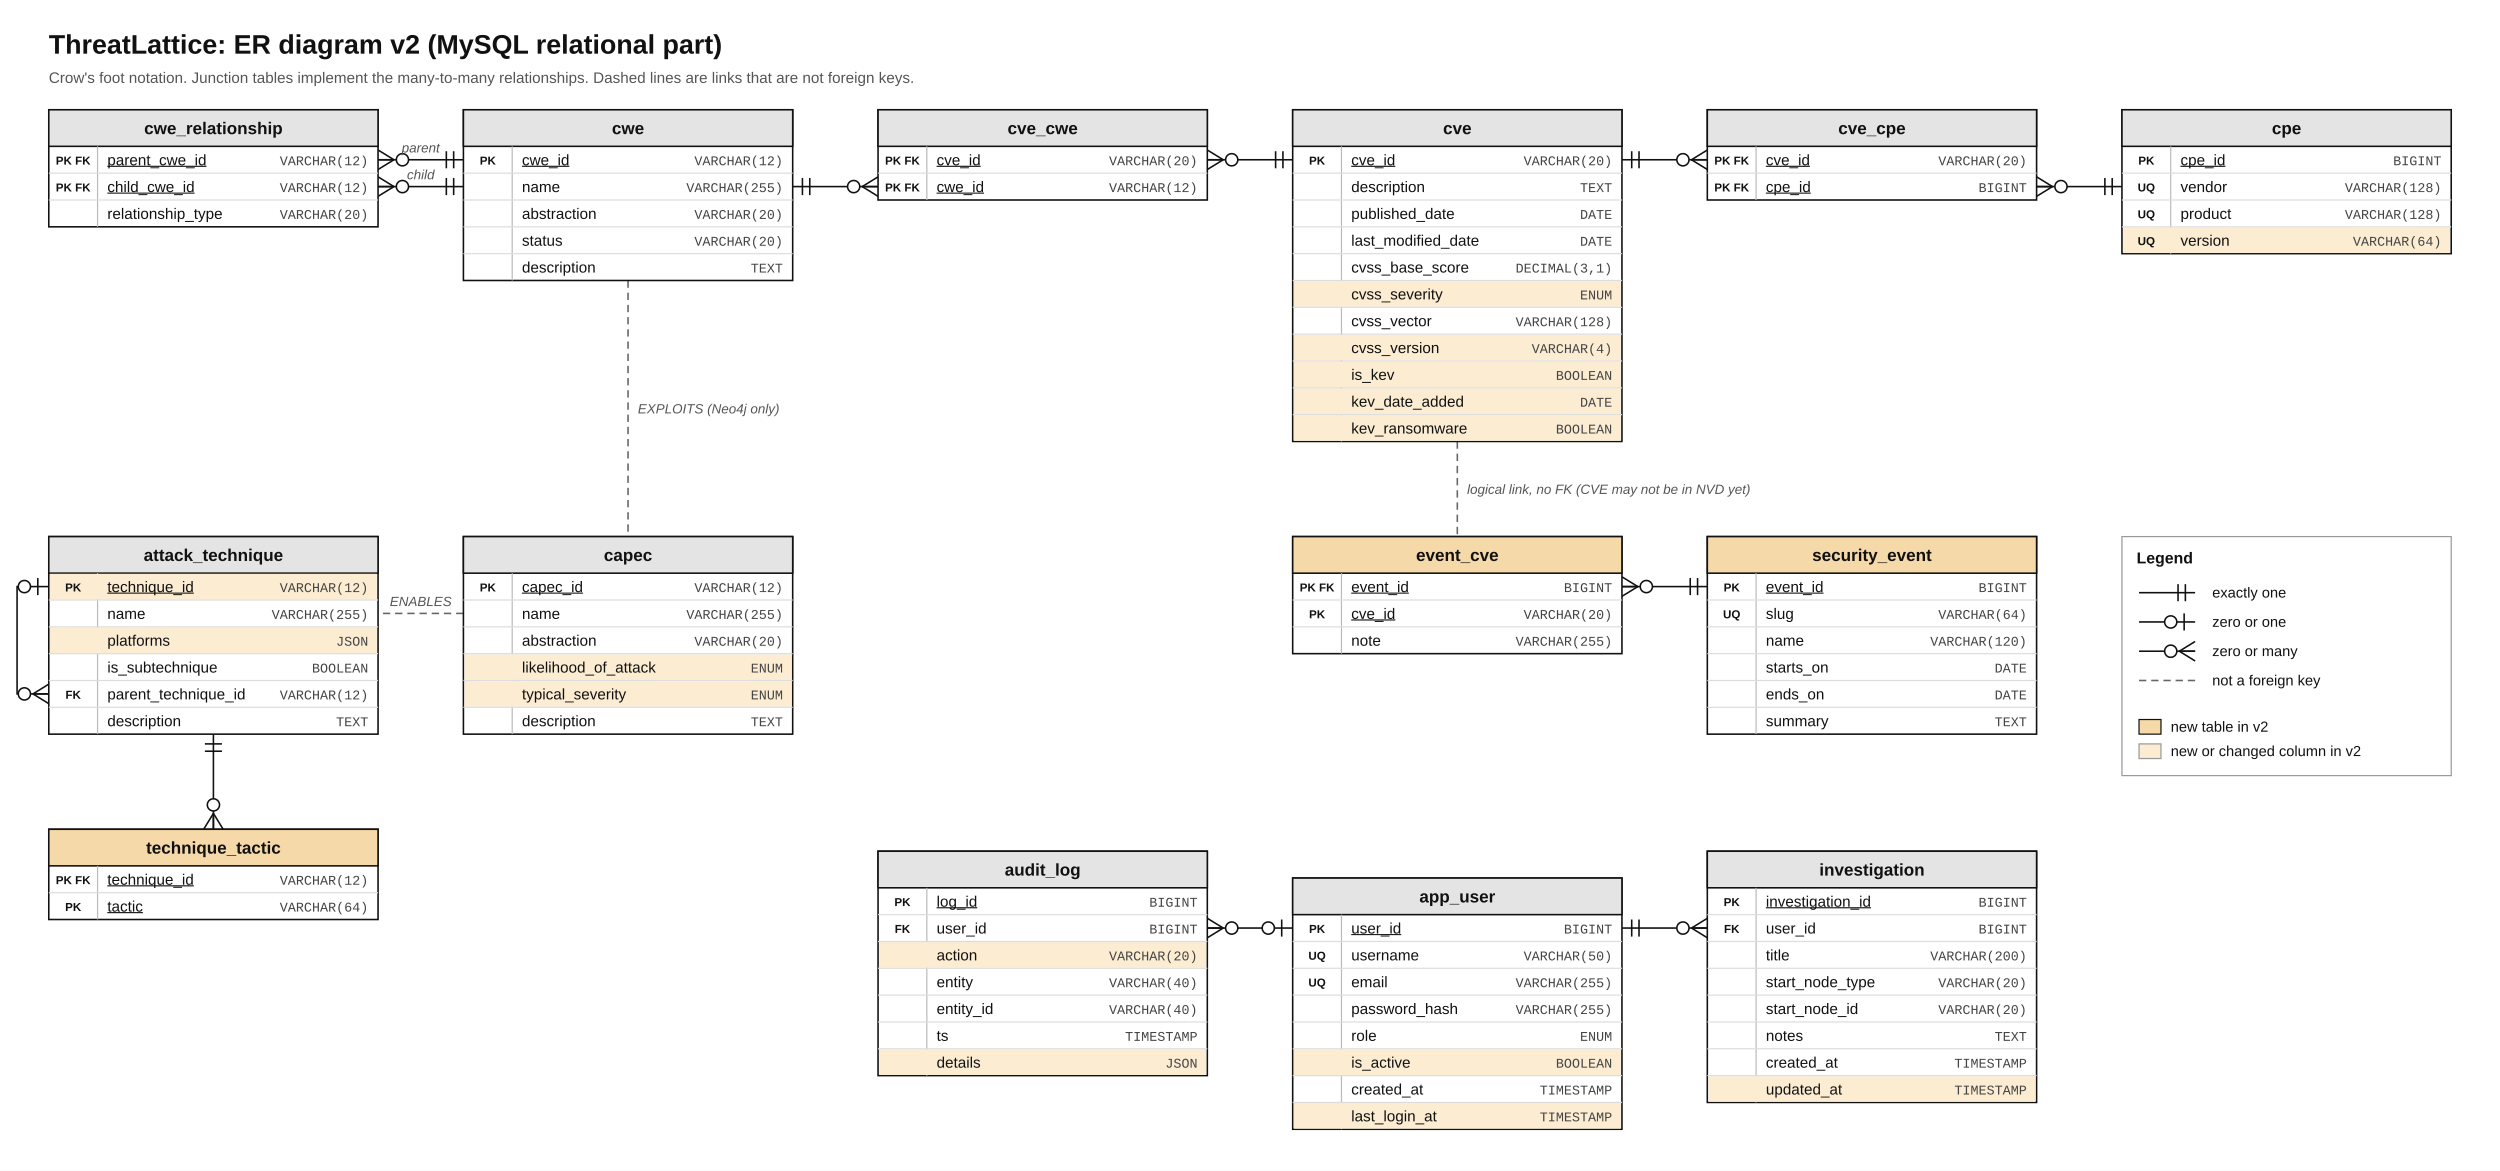
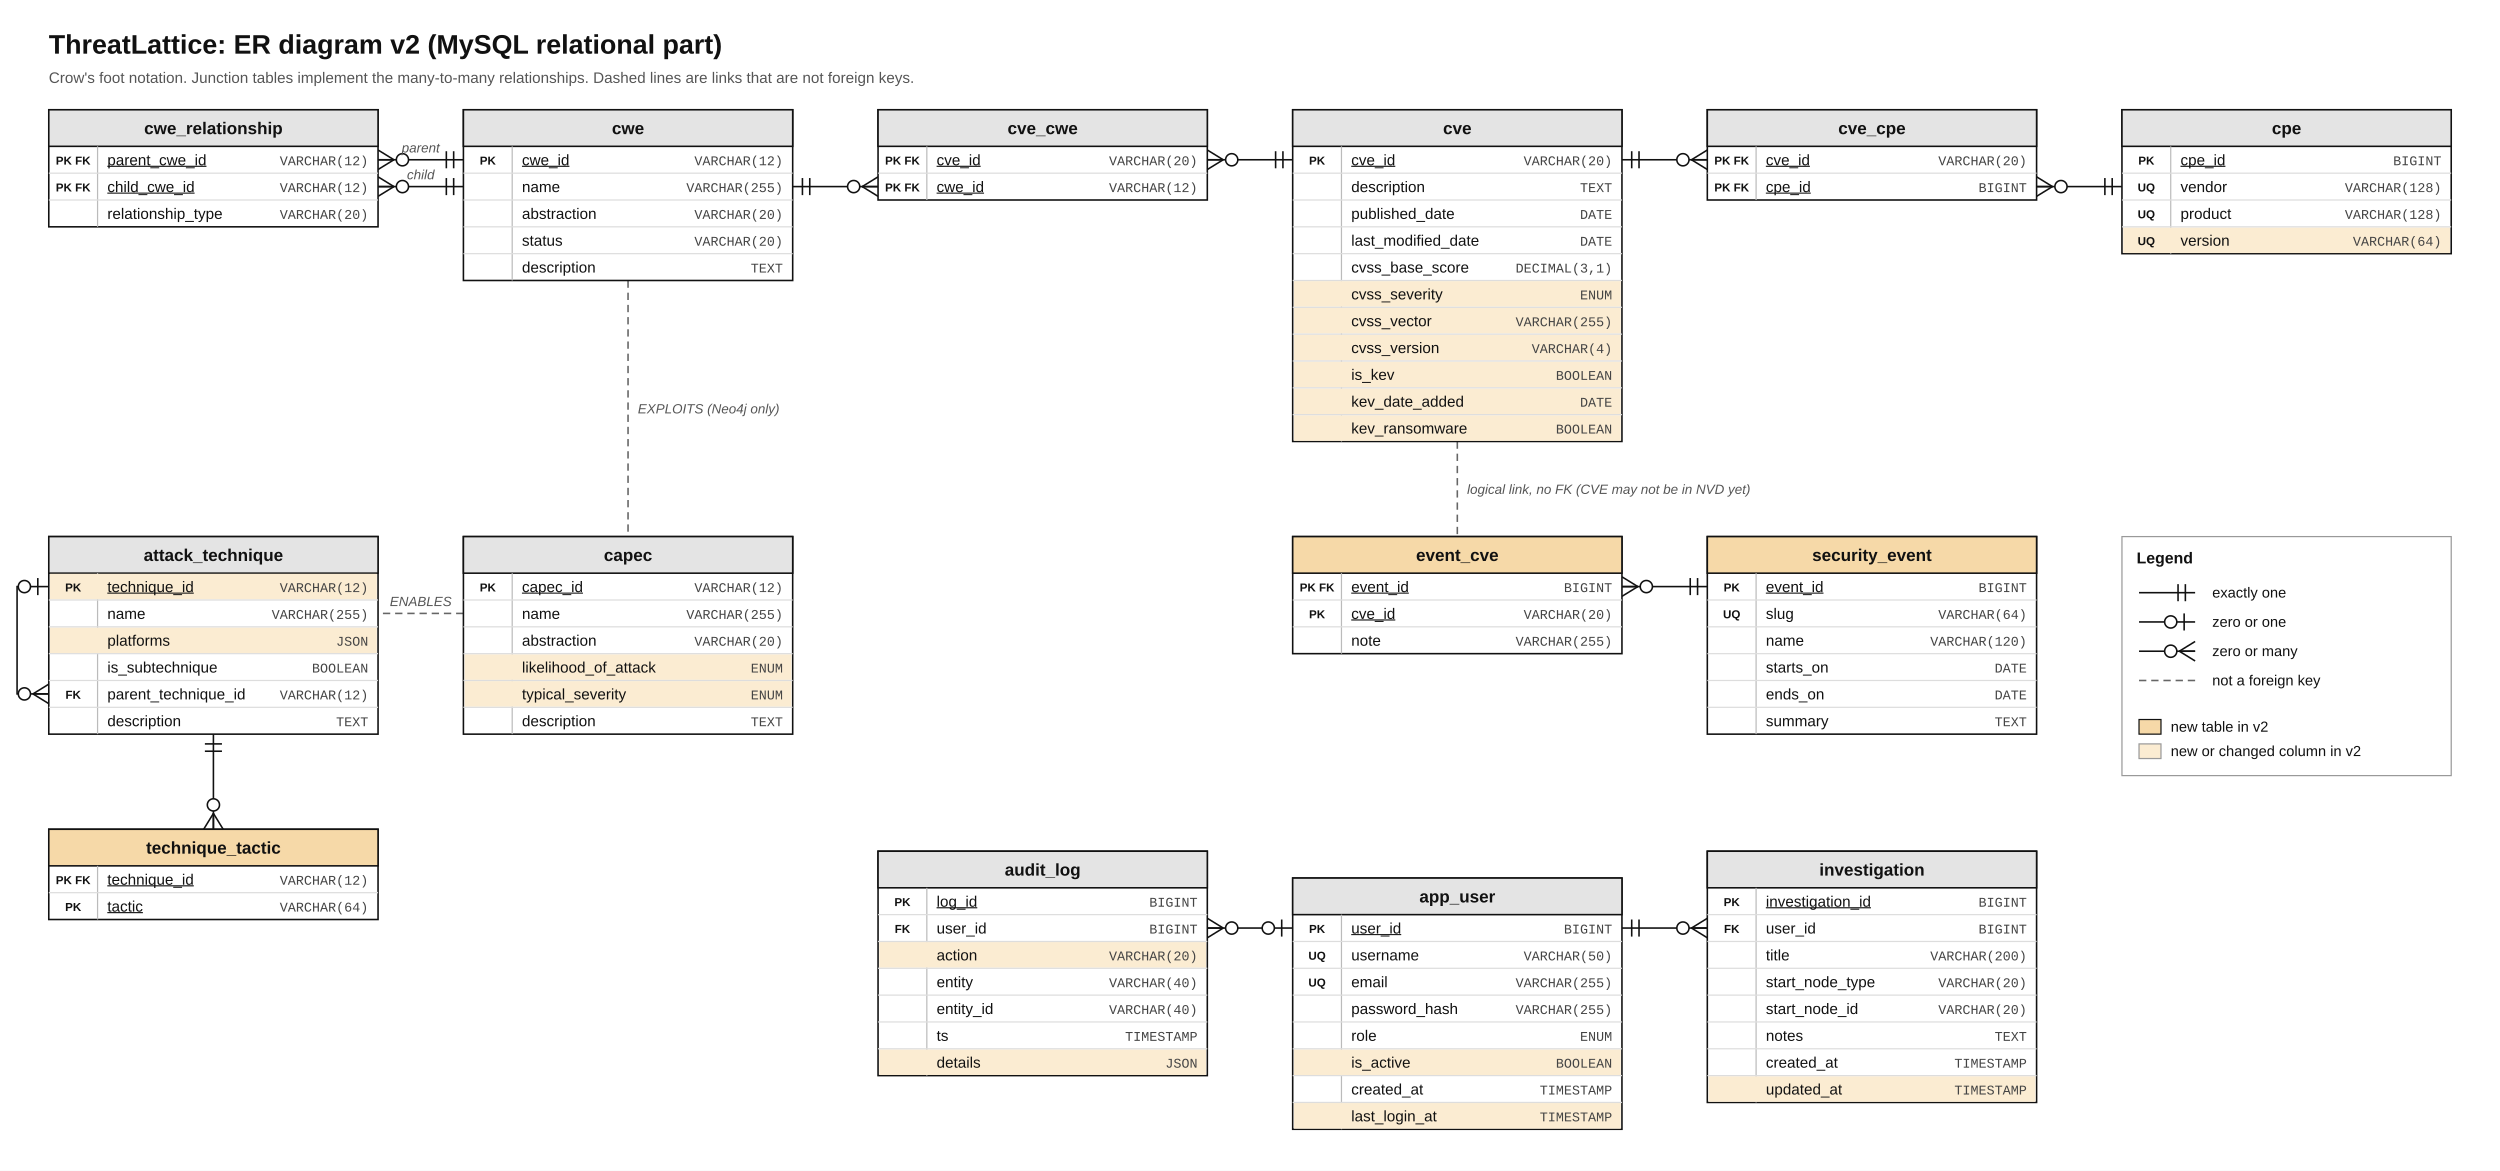
<svg xmlns="http://www.w3.org/2000/svg" width="2050" height="960" viewBox="0 0 2050 960">
  <style>text{font-family:"Segoe UI",Arial,sans-serif;fill:#111}.mono{font-family:Consolas,"Courier New",monospace;font-size:11px;fill:#444}.nm{font-size:12.5px}.key{font-size:9.5px;font-weight:700;fill:#111}.hd{font-size:14px;font-weight:700}.ln{stroke:#111;stroke-width:1.3;fill:none}.dash{stroke:#666;stroke-width:1.3;fill:none;stroke-dasharray:6 4}.cir{stroke:#111;stroke-width:1.3;fill:#fff}.lbl{font-size:11px;fill:#555;font-style:italic}</style>
  <rect width="2050" height="960" fill="#fff" />
  <text x="40" y="44" style="font-size:22px;font-weight:700">ThreatLattice: ER diagram v2 (MySQL relational part)</text>
  <text x="40" y="68" class="lbl" style="font-style:normal;font-size:12.5px">Crow's foot notation. Junction tables implement the many-to-many relationships. Dashed lines are links that are not foreign keys.</text>
  <path d="M380,131.0 L310,131.0" class="ln" />
  <line x1="372.0" y1="124.0" x2="372.0" y2="138.0" class="ln" />
  <line x1="366.0" y1="124.0" x2="366.0" y2="138.0" class="ln" />
  <line x1="323.0" y1="131.0" x2="310.0" y2="123.0" class="ln" />
  <line x1="323.0" y1="131.0" x2="310.0" y2="131.0" class="ln" />
  <line x1="323.0" y1="131.0" x2="310.0" y2="139.0" class="ln" />
  <circle cx="330.0" cy="131.0" r="5" class="cir" />
  <text x="345.0" y="125.0" text-anchor="middle" class="lbl">parent</text>
  <path d="M380,153.0 L310,153.0" class="ln" />
  <line x1="372.0" y1="146.0" x2="372.0" y2="160.0" class="ln" />
  <line x1="366.0" y1="146.0" x2="366.0" y2="160.0" class="ln" />
  <line x1="323.0" y1="153.0" x2="310.0" y2="145.0" class="ln" />
  <line x1="323.0" y1="153.0" x2="310.0" y2="153.0" class="ln" />
  <line x1="323.0" y1="153.0" x2="310.0" y2="161.0" class="ln" />
  <circle cx="330.0" cy="153.0" r="5" class="cir" />
  <text x="345.0" y="147.0" text-anchor="middle" class="lbl">child</text>
  <path d="M650,153.0 L720,153.0" class="ln" />
  <line x1="658.0" y1="160.0" x2="658.0" y2="146.0" class="ln" />
  <line x1="664.0" y1="160.0" x2="664.0" y2="146.0" class="ln" />
  <line x1="707.0" y1="153.0" x2="720.0" y2="161.0" class="ln" />
  <line x1="707.0" y1="153.0" x2="720.0" y2="153.0" class="ln" />
  <line x1="707.0" y1="153.0" x2="720.0" y2="145.0" class="ln" />
  <circle cx="700.0" cy="153.0" r="5" class="cir" />
  <path d="M1060,131.0 L990,131.0" class="ln" />
  <line x1="1052.0" y1="124.0" x2="1052.0" y2="138.0" class="ln" />
  <line x1="1046.0" y1="124.0" x2="1046.0" y2="138.0" class="ln" />
  <line x1="1003.0" y1="131.0" x2="990.0" y2="123.0" class="ln" />
  <line x1="1003.0" y1="131.0" x2="990.0" y2="131.0" class="ln" />
  <line x1="1003.0" y1="131.0" x2="990.0" y2="139.0" class="ln" />
  <circle cx="1010.0" cy="131.0" r="5" class="cir" />
  <path d="M1330,131.0 L1400,131.0" class="ln" />
  <line x1="1338.0" y1="138.0" x2="1338.0" y2="124.0" class="ln" />
  <line x1="1344.0" y1="138.0" x2="1344.0" y2="124.0" class="ln" />
  <line x1="1387.0" y1="131.0" x2="1400.0" y2="139.0" class="ln" />
  <line x1="1387.0" y1="131.0" x2="1400.0" y2="131.0" class="ln" />
  <line x1="1387.0" y1="131.0" x2="1400.0" y2="123.0" class="ln" />
  <circle cx="1380.0" cy="131.0" r="5" class="cir" />
  <path d="M1740,153.0 L1670,153.0" class="ln" />
  <line x1="1732.0" y1="146.0" x2="1732.0" y2="160.0" class="ln" />
  <line x1="1726.0" y1="146.0" x2="1726.0" y2="160.0" class="ln" />
  <line x1="1683.0" y1="153.0" x2="1670.0" y2="145.0" class="ln" />
  <line x1="1683.0" y1="153.0" x2="1670.0" y2="153.0" class="ln" />
  <line x1="1683.0" y1="153.0" x2="1670.0" y2="161.0" class="ln" />
  <circle cx="1690.0" cy="153.0" r="5" class="cir" />
  <path d="M40,481.0 L14,481.0 L14,569.0 L40,569.0" class="ln" />
  <line x1="31.0" y1="474.0" x2="31.0" y2="488.0" class="ln" />
  <circle cx="20.0" cy="481.0" r="5" class="cir" />
  <line x1="27.0" y1="569.0" x2="40.0" y2="577.0" class="ln" />
  <line x1="27.0" y1="569.0" x2="40.0" y2="569.0" class="ln" />
  <line x1="27.0" y1="569.0" x2="40.0" y2="561.0" class="ln" />
  <circle cx="20.0" cy="569.0" r="5" class="cir" />
  <path d="M175.0,602 L175.0,680" class="ln" />
  <line x1="168.0" y1="610.0" x2="182.0" y2="610.0" class="ln" />
  <line x1="168.0" y1="616.0" x2="182.0" y2="616.0" class="ln" />
  <line x1="175.0" y1="667.0" x2="167.0" y2="680.0" class="ln" />
  <line x1="175.0" y1="667.0" x2="175.0" y2="680.0" class="ln" />
  <line x1="175.0" y1="667.0" x2="183.0" y2="680.0" class="ln" />
  <circle cx="175.0" cy="660.0" r="5" class="cir" />
  <path d="M1400,481.0 L1330,481.0" class="ln" />
  <line x1="1392.0" y1="474.0" x2="1392.0" y2="488.0" class="ln" />
  <line x1="1386.0" y1="474.0" x2="1386.0" y2="488.0" class="ln" />
  <line x1="1343.0" y1="481.0" x2="1330.0" y2="473.0" class="ln" />
  <line x1="1343.0" y1="481.0" x2="1330.0" y2="481.0" class="ln" />
  <line x1="1343.0" y1="481.0" x2="1330.0" y2="489.0" class="ln" />
  <circle cx="1350.0" cy="481.0" r="5" class="cir" />
  <path d="M1060,761.0 L990,761.0" class="ln" />
  <line x1="1051.0" y1="754.0" x2="1051.0" y2="768.0" class="ln" />
  <circle cx="1040.0" cy="761.0" r="5" class="cir" />
  <line x1="1003.0" y1="761.0" x2="990.0" y2="753.0" class="ln" />
  <line x1="1003.0" y1="761.0" x2="990.0" y2="761.0" class="ln" />
  <line x1="1003.0" y1="761.0" x2="990.0" y2="769.0" class="ln" />
  <circle cx="1010.0" cy="761.0" r="5" class="cir" />
  <path d="M1330,761.0 L1400,761.0" class="ln" />
  <line x1="1338.0" y1="768.0" x2="1338.0" y2="754.0" class="ln" />
  <line x1="1344.0" y1="768.0" x2="1344.0" y2="754.0" class="ln" />
  <line x1="1387.0" y1="761.0" x2="1400.0" y2="769.0" class="ln" />
  <line x1="1387.0" y1="761.0" x2="1400.0" y2="761.0" class="ln" />
  <line x1="1387.0" y1="761.0" x2="1400.0" y2="753.0" class="ln" />
  <circle cx="1380.0" cy="761.0" r="5" class="cir" />
  <path d="M1195.0,362 L1195.0,440" class="dash" />
  <text x="1203.0" y="405.0" class="lbl">logical link, no FK (CVE may not be in NVD yet)</text>
  <path d="M515.0,230 L515.0,440" class="dash" />
  <text x="523.0" y="339.0" class="lbl">EXPLOITS (Neo4j only)</text>
  <path d="M380,503.0 L310,503.0" class="dash" />
  <text x="345.0" y="497.0" text-anchor="middle" class="lbl">ENABLES</text>
  <rect x="40" y="90" width="270" height="96" fill="#fff" stroke="#111" stroke-width="1.3" />
  <rect x="40" y="90" width="270" height="30" fill="#e4e4e4" stroke="#111" stroke-width="1.3" />
  <text x="175.0" y="110" text-anchor="middle" class="hd">cwe_relationship</text>
  <line x1="80" y1="120" x2="80" y2="186" stroke="#bbb" />
  <text x="60" y="135" text-anchor="middle" class="key">PK FK</text>
  <text x="88" y="135.5" class="nm" text-decoration="underline">parent_cwe_id</text>
  <text x="302" y="135.5" text-anchor="end" class="mono">VARCHAR(12)</text>
  <line x1="40" y1="142" x2="310" y2="142" stroke="#ddd" />
  <text x="60" y="157" text-anchor="middle" class="key">PK FK</text>
  <text x="88" y="157.5" class="nm" text-decoration="underline">child_cwe_id</text>
  <text x="302" y="157.5" text-anchor="end" class="mono">VARCHAR(12)</text>
  <line x1="40" y1="164" x2="310" y2="164" stroke="#ddd" />
  <text x="88" y="179.5" class="nm">relationship_type</text>
  <text x="302" y="179.5" text-anchor="end" class="mono">VARCHAR(20)</text>
  <rect x="380" y="90" width="270" height="140" fill="#fff" stroke="#111" stroke-width="1.3" />
  <rect x="380" y="90" width="270" height="30" fill="#e4e4e4" stroke="#111" stroke-width="1.3" />
  <text x="515.0" y="110" text-anchor="middle" class="hd">cwe</text>
  <line x1="420" y1="120" x2="420" y2="230" stroke="#bbb" />
  <text x="400" y="135" text-anchor="middle" class="key">PK</text>
  <text x="428" y="135.5" class="nm" text-decoration="underline">cwe_id</text>
  <text x="642" y="135.5" text-anchor="end" class="mono">VARCHAR(12)</text>
  <line x1="380" y1="142" x2="650" y2="142" stroke="#ddd" />
  <text x="428" y="157.5" class="nm">name</text>
  <text x="642" y="157.5" text-anchor="end" class="mono">VARCHAR(255)</text>
  <line x1="380" y1="164" x2="650" y2="164" stroke="#ddd" />
  <text x="428" y="179.5" class="nm">abstraction</text>
  <text x="642" y="179.5" text-anchor="end" class="mono">VARCHAR(20)</text>
  <line x1="380" y1="186" x2="650" y2="186" stroke="#ddd" />
  <text x="428" y="201.5" class="nm">status</text>
  <text x="642" y="201.5" text-anchor="end" class="mono">VARCHAR(20)</text>
  <line x1="380" y1="208" x2="650" y2="208" stroke="#ddd" />
  <text x="428" y="223.5" class="nm">description</text>
  <text x="642" y="223.5" text-anchor="end" class="mono">TEXT</text>
  <rect x="720" y="90" width="270" height="74" fill="#fff" stroke="#111" stroke-width="1.3" />
  <rect x="720" y="90" width="270" height="30" fill="#e4e4e4" stroke="#111" stroke-width="1.3" />
  <text x="855.0" y="110" text-anchor="middle" class="hd">cve_cwe</text>
  <line x1="760" y1="120" x2="760" y2="164" stroke="#bbb" />
  <text x="740" y="135" text-anchor="middle" class="key">PK FK</text>
  <text x="768" y="135.5" class="nm" text-decoration="underline">cve_id</text>
  <text x="982" y="135.5" text-anchor="end" class="mono">VARCHAR(20)</text>
  <line x1="720" y1="142" x2="990" y2="142" stroke="#ddd" />
  <text x="740" y="157" text-anchor="middle" class="key">PK FK</text>
  <text x="768" y="157.5" class="nm" text-decoration="underline">cwe_id</text>
  <text x="982" y="157.5" text-anchor="end" class="mono">VARCHAR(12)</text>
  <rect x="1060" y="90" width="270" height="272" fill="#fff" stroke="#111" stroke-width="1.3" />
  <rect x="1060" y="90" width="270" height="30" fill="#e4e4e4" stroke="#111" stroke-width="1.3" />
  <text x="1195.0" y="110" text-anchor="middle" class="hd">cve</text>
  <line x1="1100" y1="120" x2="1100" y2="362" stroke="#bbb" />
  <text x="1080" y="135" text-anchor="middle" class="key">PK</text>
  <text x="1108" y="135.5" class="nm" text-decoration="underline">cve_id</text>
  <text x="1322" y="135.5" text-anchor="end" class="mono">VARCHAR(20)</text>
  <line x1="1060" y1="142" x2="1330" y2="142" stroke="#ddd" />
  <text x="1108" y="157.5" class="nm">description</text>
  <text x="1322" y="157.5" text-anchor="end" class="mono">TEXT</text>
  <line x1="1060" y1="164" x2="1330" y2="164" stroke="#ddd" />
  <text x="1108" y="179.5" class="nm">published_date</text>
  <text x="1322" y="179.5" text-anchor="end" class="mono">DATE</text>
  <line x1="1060" y1="186" x2="1330" y2="186" stroke="#ddd" />
  <text x="1108" y="201.5" class="nm">last_modified_date</text>
  <text x="1322" y="201.5" text-anchor="end" class="mono">DATE</text>
  <line x1="1060" y1="208" x2="1330" y2="208" stroke="#ddd" />
  <text x="1108" y="223.5" class="nm">cvss_base_score</text>
  <text x="1322" y="223.5" text-anchor="end" class="mono">DECIMAL(3,1)</text>
  <rect x="1061" y="230.5" width="268" height="21" fill="#fbecd2" />
  <line x1="1060" y1="230" x2="1330" y2="230" stroke="#ddd" />
  <text x="1108" y="245.5" class="nm">cvss_severity</text>
  <text x="1322" y="245.5" text-anchor="end" class="mono">ENUM</text>
+   <rect x="1061" y="252.5" width="268" height="21" fill="#fbecd2" />
  <line x1="1060" y1="252" x2="1330" y2="252" stroke="#ddd" />
  <text x="1108" y="267.5" class="nm">cvss_vector</text>
-   <text x="1322" y="267.5" text-anchor="end" class="mono">VARCHAR(128)</text>
+   <text x="1322" y="267.5" text-anchor="end" class="mono">VARCHAR(255)</text>
  <rect x="1061" y="274.5" width="268" height="21" fill="#fbecd2" />
  <line x1="1060" y1="274" x2="1330" y2="274" stroke="#ddd" />
  <text x="1108" y="289.5" class="nm">cvss_version</text>
  <text x="1322" y="289.5" text-anchor="end" class="mono">VARCHAR(4)</text>
  <rect x="1061" y="296.5" width="268" height="21" fill="#fbecd2" />
  <line x1="1060" y1="296" x2="1330" y2="296" stroke="#ddd" />
  <text x="1108" y="311.5" class="nm">is_kev</text>
  <text x="1322" y="311.5" text-anchor="end" class="mono">BOOLEAN</text>
  <rect x="1061" y="318.5" width="268" height="21" fill="#fbecd2" />
  <line x1="1060" y1="318" x2="1330" y2="318" stroke="#ddd" />
  <text x="1108" y="333.5" class="nm">kev_date_added</text>
  <text x="1322" y="333.5" text-anchor="end" class="mono">DATE</text>
  <rect x="1061" y="340.5" width="268" height="21" fill="#fbecd2" />
  <line x1="1060" y1="340" x2="1330" y2="340" stroke="#ddd" />
  <text x="1108" y="355.5" class="nm">kev_ransomware</text>
  <text x="1322" y="355.5" text-anchor="end" class="mono">BOOLEAN</text>
  <rect x="1400" y="90" width="270" height="74" fill="#fff" stroke="#111" stroke-width="1.3" />
  <rect x="1400" y="90" width="270" height="30" fill="#e4e4e4" stroke="#111" stroke-width="1.3" />
  <text x="1535.0" y="110" text-anchor="middle" class="hd">cve_cpe</text>
  <line x1="1440" y1="120" x2="1440" y2="164" stroke="#bbb" />
  <text x="1420" y="135" text-anchor="middle" class="key">PK FK</text>
  <text x="1448" y="135.5" class="nm" text-decoration="underline">cve_id</text>
  <text x="1662" y="135.5" text-anchor="end" class="mono">VARCHAR(20)</text>
  <line x1="1400" y1="142" x2="1670" y2="142" stroke="#ddd" />
  <text x="1420" y="157" text-anchor="middle" class="key">PK FK</text>
  <text x="1448" y="157.5" class="nm" text-decoration="underline">cpe_id</text>
  <text x="1662" y="157.5" text-anchor="end" class="mono">BIGINT</text>
  <rect x="1740" y="90" width="270" height="118" fill="#fff" stroke="#111" stroke-width="1.3" />
  <rect x="1740" y="90" width="270" height="30" fill="#e4e4e4" stroke="#111" stroke-width="1.3" />
  <text x="1875.0" y="110" text-anchor="middle" class="hd">cpe</text>
  <line x1="1780" y1="120" x2="1780" y2="208" stroke="#bbb" />
  <text x="1760" y="135" text-anchor="middle" class="key">PK</text>
  <text x="1788" y="135.5" class="nm" text-decoration="underline">cpe_id</text>
  <text x="2002" y="135.5" text-anchor="end" class="mono">BIGINT</text>
  <line x1="1740" y1="142" x2="2010" y2="142" stroke="#ddd" />
  <text x="1760" y="157" text-anchor="middle" class="key">UQ</text>
  <text x="1788" y="157.5" class="nm">vendor</text>
  <text x="2002" y="157.5" text-anchor="end" class="mono">VARCHAR(128)</text>
  <line x1="1740" y1="164" x2="2010" y2="164" stroke="#ddd" />
  <text x="1760" y="179" text-anchor="middle" class="key">UQ</text>
  <text x="1788" y="179.5" class="nm">product</text>
  <text x="2002" y="179.5" text-anchor="end" class="mono">VARCHAR(128)</text>
  <rect x="1741" y="186.5" width="268" height="21" fill="#fbecd2" />
  <line x1="1740" y1="186" x2="2010" y2="186" stroke="#ddd" />
  <text x="1760" y="201" text-anchor="middle" class="key">UQ</text>
  <text x="1788" y="201.5" class="nm">version</text>
  <text x="2002" y="201.5" text-anchor="end" class="mono">VARCHAR(64)</text>
  <rect x="40" y="440" width="270" height="162" fill="#fff" stroke="#111" stroke-width="1.3" />
  <rect x="40" y="440" width="270" height="30" fill="#e4e4e4" stroke="#111" stroke-width="1.3" />
  <text x="175.0" y="460" text-anchor="middle" class="hd">attack_technique</text>
  <line x1="80" y1="470" x2="80" y2="602" stroke="#bbb" />
  <rect x="41" y="470.5" width="268" height="21" fill="#fbecd2" />
  <text x="60" y="485" text-anchor="middle" class="key">PK</text>
  <text x="88" y="485.5" class="nm" text-decoration="underline">technique_id</text>
  <text x="302" y="485.5" text-anchor="end" class="mono">VARCHAR(12)</text>
  <line x1="40" y1="492" x2="310" y2="492" stroke="#ddd" />
  <text x="88" y="507.5" class="nm">name</text>
  <text x="302" y="507.5" text-anchor="end" class="mono">VARCHAR(255)</text>
  <rect x="41" y="514.5" width="268" height="21" fill="#fbecd2" />
  <line x1="40" y1="514" x2="310" y2="514" stroke="#ddd" />
  <text x="88" y="529.5" class="nm">platforms</text>
  <text x="302" y="529.5" text-anchor="end" class="mono">JSON</text>
  <line x1="40" y1="536" x2="310" y2="536" stroke="#ddd" />
  <text x="88" y="551.5" class="nm">is_subtechnique</text>
  <text x="302" y="551.5" text-anchor="end" class="mono">BOOLEAN</text>
  <line x1="40" y1="558" x2="310" y2="558" stroke="#ddd" />
  <text x="60" y="573" text-anchor="middle" class="key">FK</text>
  <text x="88" y="573.5" class="nm">parent_technique_id</text>
  <text x="302" y="573.5" text-anchor="end" class="mono">VARCHAR(12)</text>
  <line x1="40" y1="580" x2="310" y2="580" stroke="#ddd" />
  <text x="88" y="595.5" class="nm">description</text>
  <text x="302" y="595.5" text-anchor="end" class="mono">TEXT</text>
  <rect x="380" y="440" width="270" height="162" fill="#fff" stroke="#111" stroke-width="1.3" />
  <rect x="380" y="440" width="270" height="30" fill="#e4e4e4" stroke="#111" stroke-width="1.3" />
  <text x="515.0" y="460" text-anchor="middle" class="hd">capec</text>
  <line x1="420" y1="470" x2="420" y2="602" stroke="#bbb" />
  <text x="400" y="485" text-anchor="middle" class="key">PK</text>
  <text x="428" y="485.5" class="nm" text-decoration="underline">capec_id</text>
  <text x="642" y="485.5" text-anchor="end" class="mono">VARCHAR(12)</text>
  <line x1="380" y1="492" x2="650" y2="492" stroke="#ddd" />
  <text x="428" y="507.5" class="nm">name</text>
  <text x="642" y="507.5" text-anchor="end" class="mono">VARCHAR(255)</text>
  <line x1="380" y1="514" x2="650" y2="514" stroke="#ddd" />
  <text x="428" y="529.5" class="nm">abstraction</text>
  <text x="642" y="529.5" text-anchor="end" class="mono">VARCHAR(20)</text>
  <rect x="381" y="536.5" width="268" height="21" fill="#fbecd2" />
  <line x1="380" y1="536" x2="650" y2="536" stroke="#ddd" />
  <text x="428" y="551.5" class="nm">likelihood_of_attack</text>
  <text x="642" y="551.5" text-anchor="end" class="mono">ENUM</text>
  <rect x="381" y="558.5" width="268" height="21" fill="#fbecd2" />
  <line x1="380" y1="558" x2="650" y2="558" stroke="#ddd" />
  <text x="428" y="573.5" class="nm">typical_severity</text>
  <text x="642" y="573.5" text-anchor="end" class="mono">ENUM</text>
  <line x1="380" y1="580" x2="650" y2="580" stroke="#ddd" />
  <text x="428" y="595.5" class="nm">description</text>
  <text x="642" y="595.5" text-anchor="end" class="mono">TEXT</text>
  <rect x="40" y="680" width="270" height="74" fill="#fff" stroke="#111" stroke-width="1.3" />
  <rect x="40" y="680" width="270" height="30" fill="#f6d9a8" stroke="#111" stroke-width="1.3" />
  <text x="175.0" y="700" text-anchor="middle" class="hd">technique_tactic</text>
  <line x1="80" y1="710" x2="80" y2="754" stroke="#bbb" />
  <text x="60" y="725" text-anchor="middle" class="key">PK FK</text>
  <text x="88" y="725.5" class="nm" text-decoration="underline">technique_id</text>
  <text x="302" y="725.5" text-anchor="end" class="mono">VARCHAR(12)</text>
  <line x1="40" y1="732" x2="310" y2="732" stroke="#ddd" />
  <text x="60" y="747" text-anchor="middle" class="key">PK</text>
  <text x="88" y="747.5" class="nm" text-decoration="underline">tactic</text>
  <text x="302" y="747.5" text-anchor="end" class="mono">VARCHAR(64)</text>
  <rect x="1060" y="440" width="270" height="96" fill="#fff" stroke="#111" stroke-width="1.3" />
  <rect x="1060" y="440" width="270" height="30" fill="#f6d9a8" stroke="#111" stroke-width="1.3" />
  <text x="1195.0" y="460" text-anchor="middle" class="hd">event_cve</text>
  <line x1="1100" y1="470" x2="1100" y2="536" stroke="#bbb" />
  <text x="1080" y="485" text-anchor="middle" class="key">PK FK</text>
  <text x="1108" y="485.5" class="nm" text-decoration="underline">event_id</text>
  <text x="1322" y="485.5" text-anchor="end" class="mono">BIGINT</text>
  <line x1="1060" y1="492" x2="1330" y2="492" stroke="#ddd" />
  <text x="1080" y="507" text-anchor="middle" class="key">PK</text>
  <text x="1108" y="507.5" class="nm" text-decoration="underline">cve_id</text>
  <text x="1322" y="507.5" text-anchor="end" class="mono">VARCHAR(20)</text>
  <line x1="1060" y1="514" x2="1330" y2="514" stroke="#ddd" />
  <text x="1108" y="529.5" class="nm">note</text>
  <text x="1322" y="529.5" text-anchor="end" class="mono">VARCHAR(255)</text>
  <rect x="1400" y="440" width="270" height="162" fill="#fff" stroke="#111" stroke-width="1.3" />
  <rect x="1400" y="440" width="270" height="30" fill="#f6d9a8" stroke="#111" stroke-width="1.3" />
  <text x="1535.0" y="460" text-anchor="middle" class="hd">security_event</text>
  <line x1="1440" y1="470" x2="1440" y2="602" stroke="#bbb" />
  <text x="1420" y="485" text-anchor="middle" class="key">PK</text>
  <text x="1448" y="485.5" class="nm" text-decoration="underline">event_id</text>
  <text x="1662" y="485.5" text-anchor="end" class="mono">BIGINT</text>
  <line x1="1400" y1="492" x2="1670" y2="492" stroke="#ddd" />
  <text x="1420" y="507" text-anchor="middle" class="key">UQ</text>
  <text x="1448" y="507.5" class="nm">slug</text>
  <text x="1662" y="507.5" text-anchor="end" class="mono">VARCHAR(64)</text>
  <line x1="1400" y1="514" x2="1670" y2="514" stroke="#ddd" />
  <text x="1448" y="529.5" class="nm">name</text>
  <text x="1662" y="529.5" text-anchor="end" class="mono">VARCHAR(120)</text>
  <line x1="1400" y1="536" x2="1670" y2="536" stroke="#ddd" />
  <text x="1448" y="551.5" class="nm">starts_on</text>
  <text x="1662" y="551.5" text-anchor="end" class="mono">DATE</text>
  <line x1="1400" y1="558" x2="1670" y2="558" stroke="#ddd" />
  <text x="1448" y="573.5" class="nm">ends_on</text>
  <text x="1662" y="573.5" text-anchor="end" class="mono">DATE</text>
  <line x1="1400" y1="580" x2="1670" y2="580" stroke="#ddd" />
  <text x="1448" y="595.5" class="nm">summary</text>
  <text x="1662" y="595.5" text-anchor="end" class="mono">TEXT</text>
  <rect x="720" y="698" width="270" height="184" fill="#fff" stroke="#111" stroke-width="1.3" />
  <rect x="720" y="698" width="270" height="30" fill="#e4e4e4" stroke="#111" stroke-width="1.3" />
  <text x="855.0" y="718" text-anchor="middle" class="hd">audit_log</text>
  <line x1="760" y1="728" x2="760" y2="882" stroke="#bbb" />
  <text x="740" y="743" text-anchor="middle" class="key">PK</text>
  <text x="768" y="743.5" class="nm" text-decoration="underline">log_id</text>
  <text x="982" y="743.5" text-anchor="end" class="mono">BIGINT</text>
  <line x1="720" y1="750" x2="990" y2="750" stroke="#ddd" />
  <text x="740" y="765" text-anchor="middle" class="key">FK</text>
  <text x="768" y="765.5" class="nm">user_id</text>
  <text x="982" y="765.5" text-anchor="end" class="mono">BIGINT</text>
  <rect x="721" y="772.5" width="268" height="21" fill="#fbecd2" />
  <line x1="720" y1="772" x2="990" y2="772" stroke="#ddd" />
  <text x="768" y="787.5" class="nm">action</text>
  <text x="982" y="787.5" text-anchor="end" class="mono">VARCHAR(20)</text>
  <line x1="720" y1="794" x2="990" y2="794" stroke="#ddd" />
  <text x="768" y="809.5" class="nm">entity</text>
  <text x="982" y="809.5" text-anchor="end" class="mono">VARCHAR(40)</text>
  <line x1="720" y1="816" x2="990" y2="816" stroke="#ddd" />
  <text x="768" y="831.5" class="nm">entity_id</text>
  <text x="982" y="831.5" text-anchor="end" class="mono">VARCHAR(40)</text>
  <line x1="720" y1="838" x2="990" y2="838" stroke="#ddd" />
  <text x="768" y="853.5" class="nm">ts</text>
  <text x="982" y="853.5" text-anchor="end" class="mono">TIMESTAMP</text>
  <rect x="721" y="860.5" width="268" height="21" fill="#fbecd2" />
  <line x1="720" y1="860" x2="990" y2="860" stroke="#ddd" />
  <text x="768" y="875.5" class="nm">details</text>
  <text x="982" y="875.5" text-anchor="end" class="mono">JSON</text>
  <rect x="1060" y="720" width="270" height="206" fill="#fff" stroke="#111" stroke-width="1.3" />
  <rect x="1060" y="720" width="270" height="30" fill="#e4e4e4" stroke="#111" stroke-width="1.3" />
  <text x="1195.0" y="740" text-anchor="middle" class="hd">app_user</text>
  <line x1="1100" y1="750" x2="1100" y2="926" stroke="#bbb" />
  <text x="1080" y="765" text-anchor="middle" class="key">PK</text>
  <text x="1108" y="765.5" class="nm" text-decoration="underline">user_id</text>
  <text x="1322" y="765.5" text-anchor="end" class="mono">BIGINT</text>
  <line x1="1060" y1="772" x2="1330" y2="772" stroke="#ddd" />
  <text x="1080" y="787" text-anchor="middle" class="key">UQ</text>
  <text x="1108" y="787.5" class="nm">username</text>
  <text x="1322" y="787.5" text-anchor="end" class="mono">VARCHAR(50)</text>
  <line x1="1060" y1="794" x2="1330" y2="794" stroke="#ddd" />
  <text x="1080" y="809" text-anchor="middle" class="key">UQ</text>
  <text x="1108" y="809.5" class="nm">email</text>
  <text x="1322" y="809.5" text-anchor="end" class="mono">VARCHAR(255)</text>
  <line x1="1060" y1="816" x2="1330" y2="816" stroke="#ddd" />
  <text x="1108" y="831.5" class="nm">password_hash</text>
  <text x="1322" y="831.5" text-anchor="end" class="mono">VARCHAR(255)</text>
  <line x1="1060" y1="838" x2="1330" y2="838" stroke="#ddd" />
  <text x="1108" y="853.5" class="nm">role</text>
  <text x="1322" y="853.5" text-anchor="end" class="mono">ENUM</text>
  <rect x="1061" y="860.5" width="268" height="21" fill="#fbecd2" />
  <line x1="1060" y1="860" x2="1330" y2="860" stroke="#ddd" />
  <text x="1108" y="875.5" class="nm">is_active</text>
  <text x="1322" y="875.5" text-anchor="end" class="mono">BOOLEAN</text>
  <line x1="1060" y1="882" x2="1330" y2="882" stroke="#ddd" />
  <text x="1108" y="897.5" class="nm">created_at</text>
  <text x="1322" y="897.5" text-anchor="end" class="mono">TIMESTAMP</text>
  <rect x="1061" y="904.5" width="268" height="21" fill="#fbecd2" />
  <line x1="1060" y1="904" x2="1330" y2="904" stroke="#ddd" />
  <text x="1108" y="919.5" class="nm">last_login_at</text>
  <text x="1322" y="919.5" text-anchor="end" class="mono">TIMESTAMP</text>
  <rect x="1400" y="698" width="270" height="206" fill="#fff" stroke="#111" stroke-width="1.3" />
  <rect x="1400" y="698" width="270" height="30" fill="#e4e4e4" stroke="#111" stroke-width="1.3" />
  <text x="1535.0" y="718" text-anchor="middle" class="hd">investigation</text>
  <line x1="1440" y1="728" x2="1440" y2="904" stroke="#bbb" />
  <text x="1420" y="743" text-anchor="middle" class="key">PK</text>
  <text x="1448" y="743.5" class="nm" text-decoration="underline">investigation_id</text>
  <text x="1662" y="743.5" text-anchor="end" class="mono">BIGINT</text>
  <line x1="1400" y1="750" x2="1670" y2="750" stroke="#ddd" />
  <text x="1420" y="765" text-anchor="middle" class="key">FK</text>
  <text x="1448" y="765.5" class="nm">user_id</text>
  <text x="1662" y="765.5" text-anchor="end" class="mono">BIGINT</text>
  <line x1="1400" y1="772" x2="1670" y2="772" stroke="#ddd" />
  <text x="1448" y="787.5" class="nm">title</text>
  <text x="1662" y="787.5" text-anchor="end" class="mono">VARCHAR(200)</text>
  <line x1="1400" y1="794" x2="1670" y2="794" stroke="#ddd" />
  <text x="1448" y="809.5" class="nm">start_node_type</text>
  <text x="1662" y="809.5" text-anchor="end" class="mono">VARCHAR(20)</text>
  <line x1="1400" y1="816" x2="1670" y2="816" stroke="#ddd" />
  <text x="1448" y="831.5" class="nm">start_node_id</text>
  <text x="1662" y="831.5" text-anchor="end" class="mono">VARCHAR(20)</text>
  <line x1="1400" y1="838" x2="1670" y2="838" stroke="#ddd" />
  <text x="1448" y="853.5" class="nm">notes</text>
  <text x="1662" y="853.5" text-anchor="end" class="mono">TEXT</text>
  <line x1="1400" y1="860" x2="1670" y2="860" stroke="#ddd" />
  <text x="1448" y="875.5" class="nm">created_at</text>
  <text x="1662" y="875.5" text-anchor="end" class="mono">TIMESTAMP</text>
  <rect x="1401" y="882.5" width="268" height="21" fill="#fbecd2" />
  <line x1="1400" y1="882" x2="1670" y2="882" stroke="#ddd" />
  <text x="1448" y="897.5" class="nm">updated_at</text>
  <text x="1662" y="897.5" text-anchor="end" class="mono">TIMESTAMP</text>
  <rect x="1740" y="440" width="270" height="196" fill="#fff" stroke="#999" />
  <text x="1752" y="462" class="hd" style="font-size:13px">Legend</text>
  <line x1="1754" y1="486" x2="1800" y2="486" class="ln" />
  <line x1="1792" y1="479" x2="1792" y2="493" class="ln" />
  <line x1="1786" y1="479" x2="1786" y2="493" class="ln" />
  <text x="1814" y="490" style="font-size:12px">exactly one</text>
  <line x1="1754" y1="510" x2="1800" y2="510" class="ln" />
  <line x1="1791" y1="503" x2="1791" y2="517" class="ln" />
  <circle cx="1780" cy="510" r="5" class="cir" />
  <text x="1814" y="514" style="font-size:12px">zero or one</text>
  <line x1="1754" y1="534" x2="1800" y2="534" class="ln" />
  <line x1="1787" y1="534" x2="1800" y2="542" class="ln" />
  <line x1="1787" y1="534" x2="1800" y2="534" class="ln" />
  <line x1="1787" y1="534" x2="1800" y2="526" class="ln" />
  <circle cx="1780" cy="534" r="5" class="cir" />
  <text x="1814" y="538" style="font-size:12px">zero or many</text>
  <line x1="1754" y1="558" x2="1800" y2="558" class="dash" />
  <text x="1814" y="562" style="font-size:12px">not a foreign key</text>
  <rect x="1754" y="590" width="18" height="12" fill="#f6d9a8" stroke="#111" />
  <text x="1780" y="600" style="font-size:12px">new table in v2</text>
  <rect x="1754" y="610" width="18" height="12" fill="#fbecd2" stroke="#999" />
  <text x="1780" y="620" style="font-size:12px">new or changed column in v2</text>
</svg>
